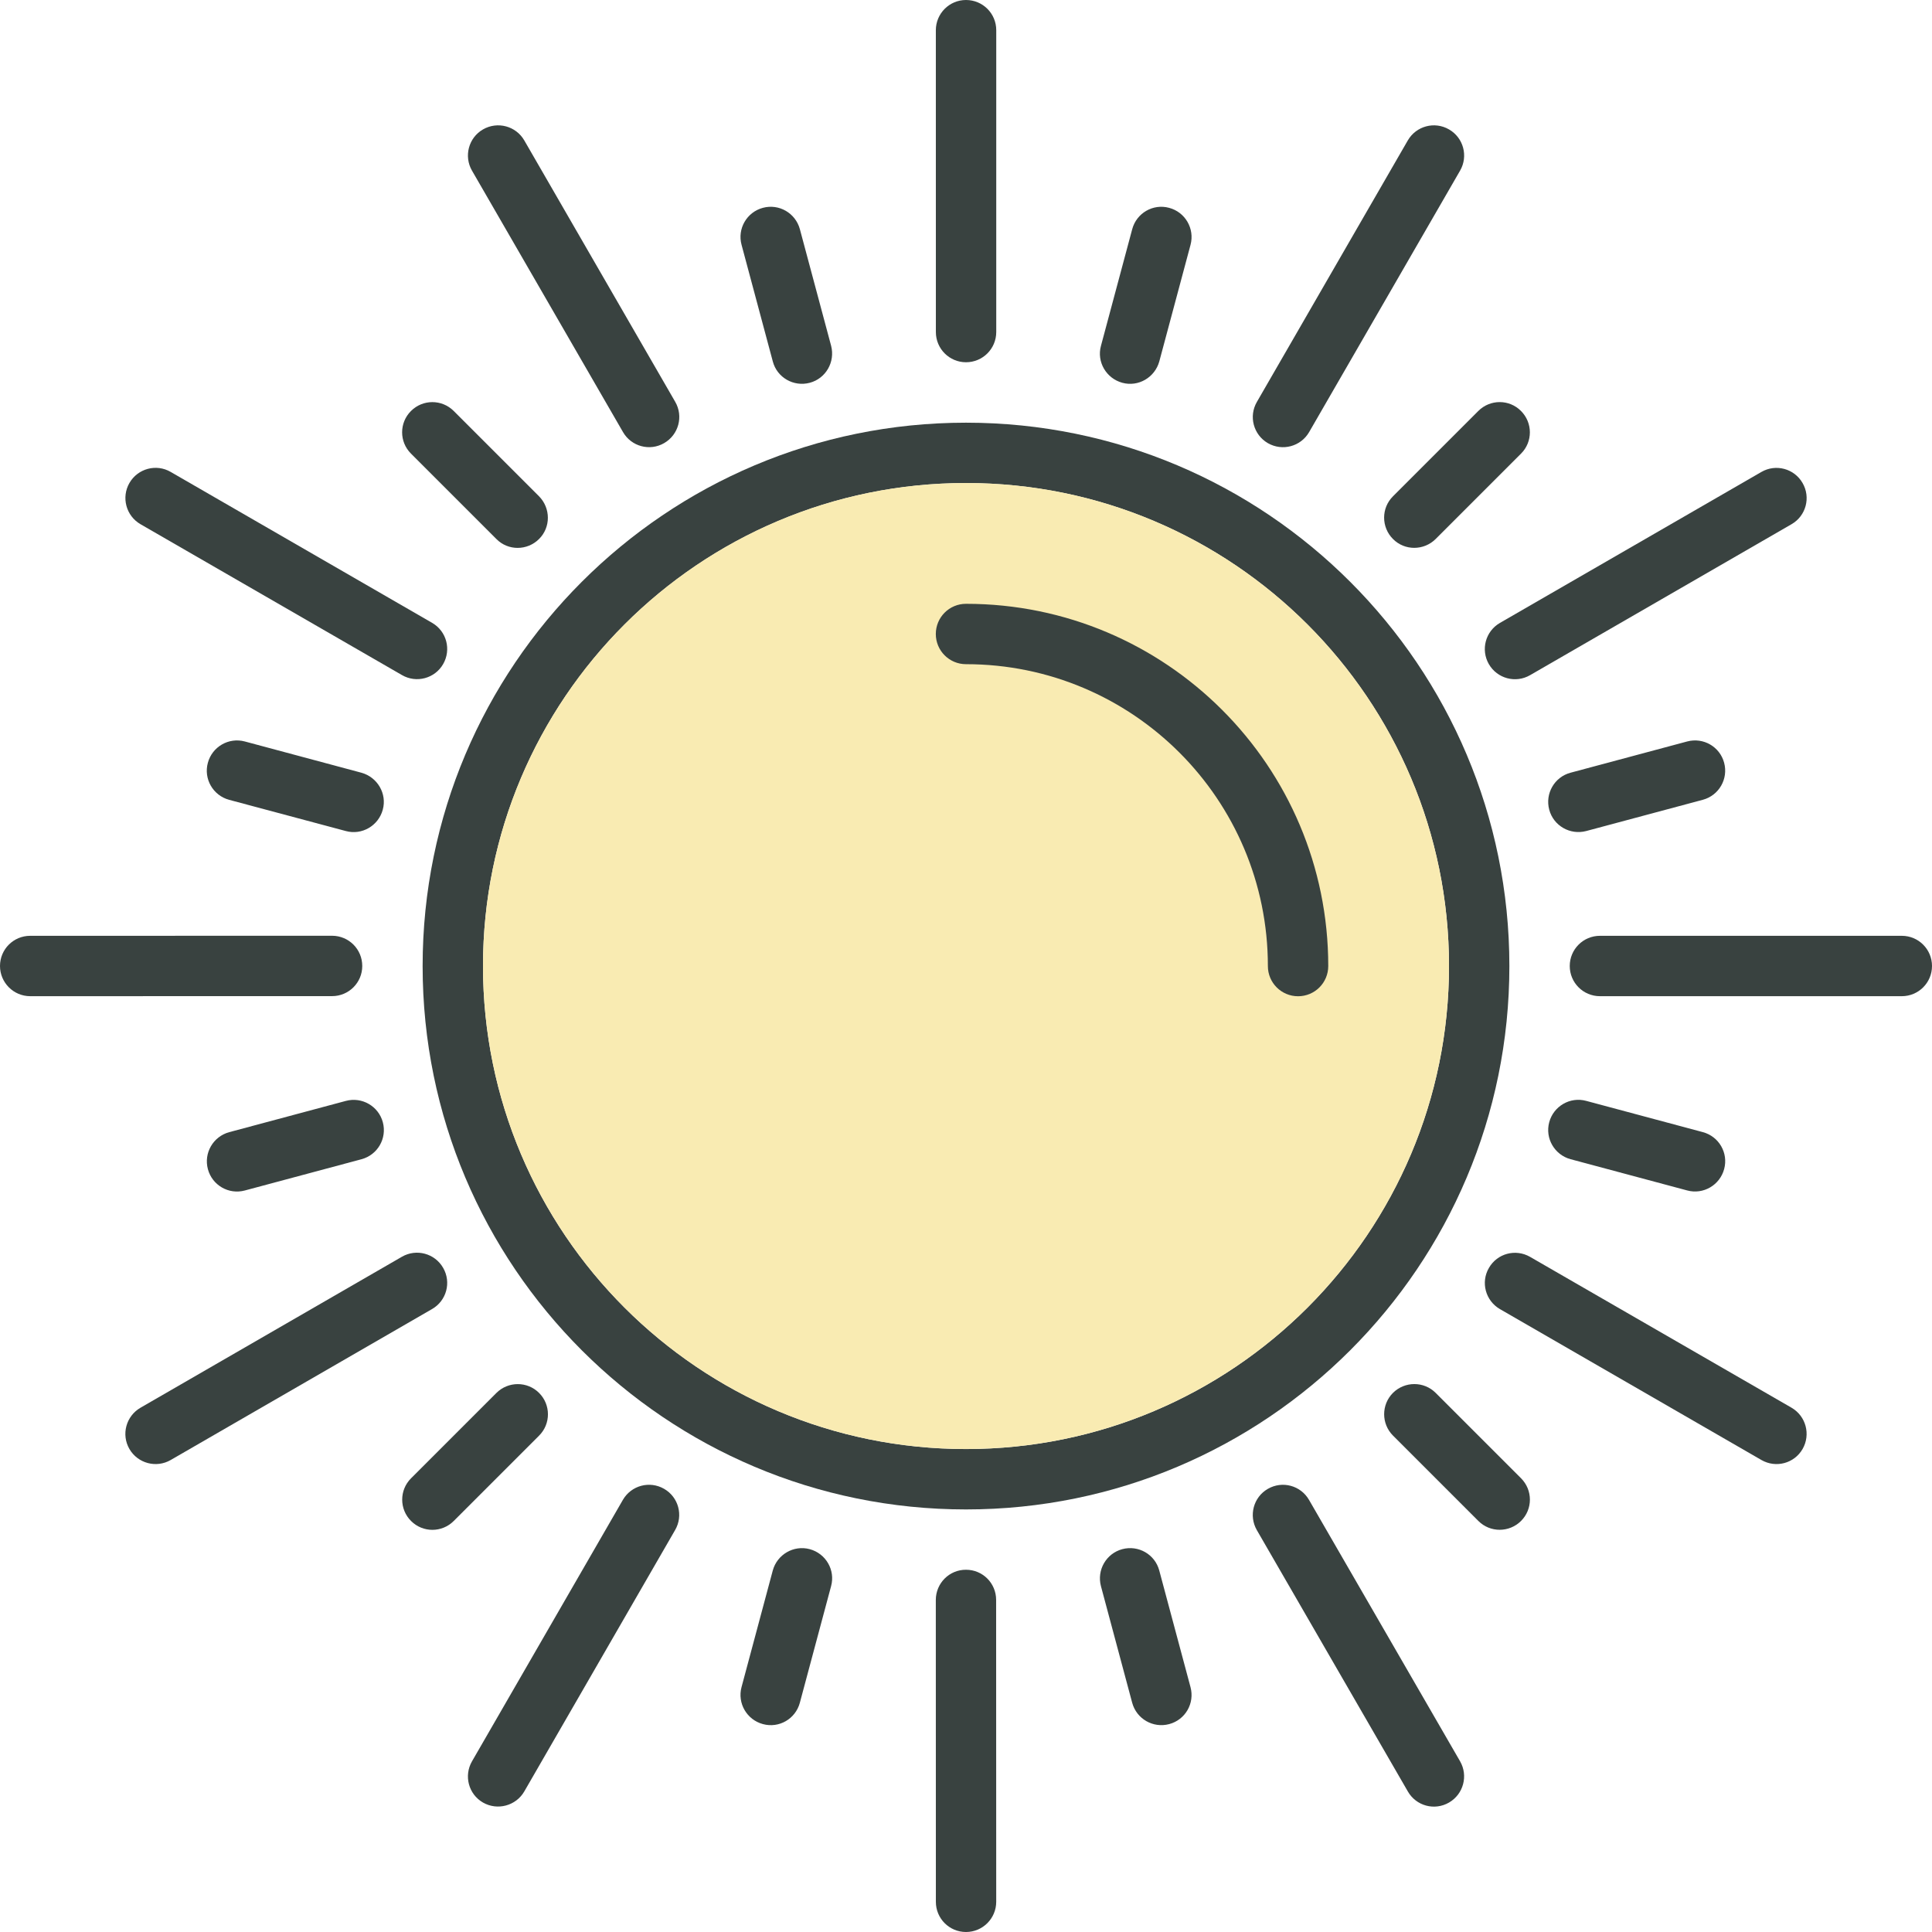
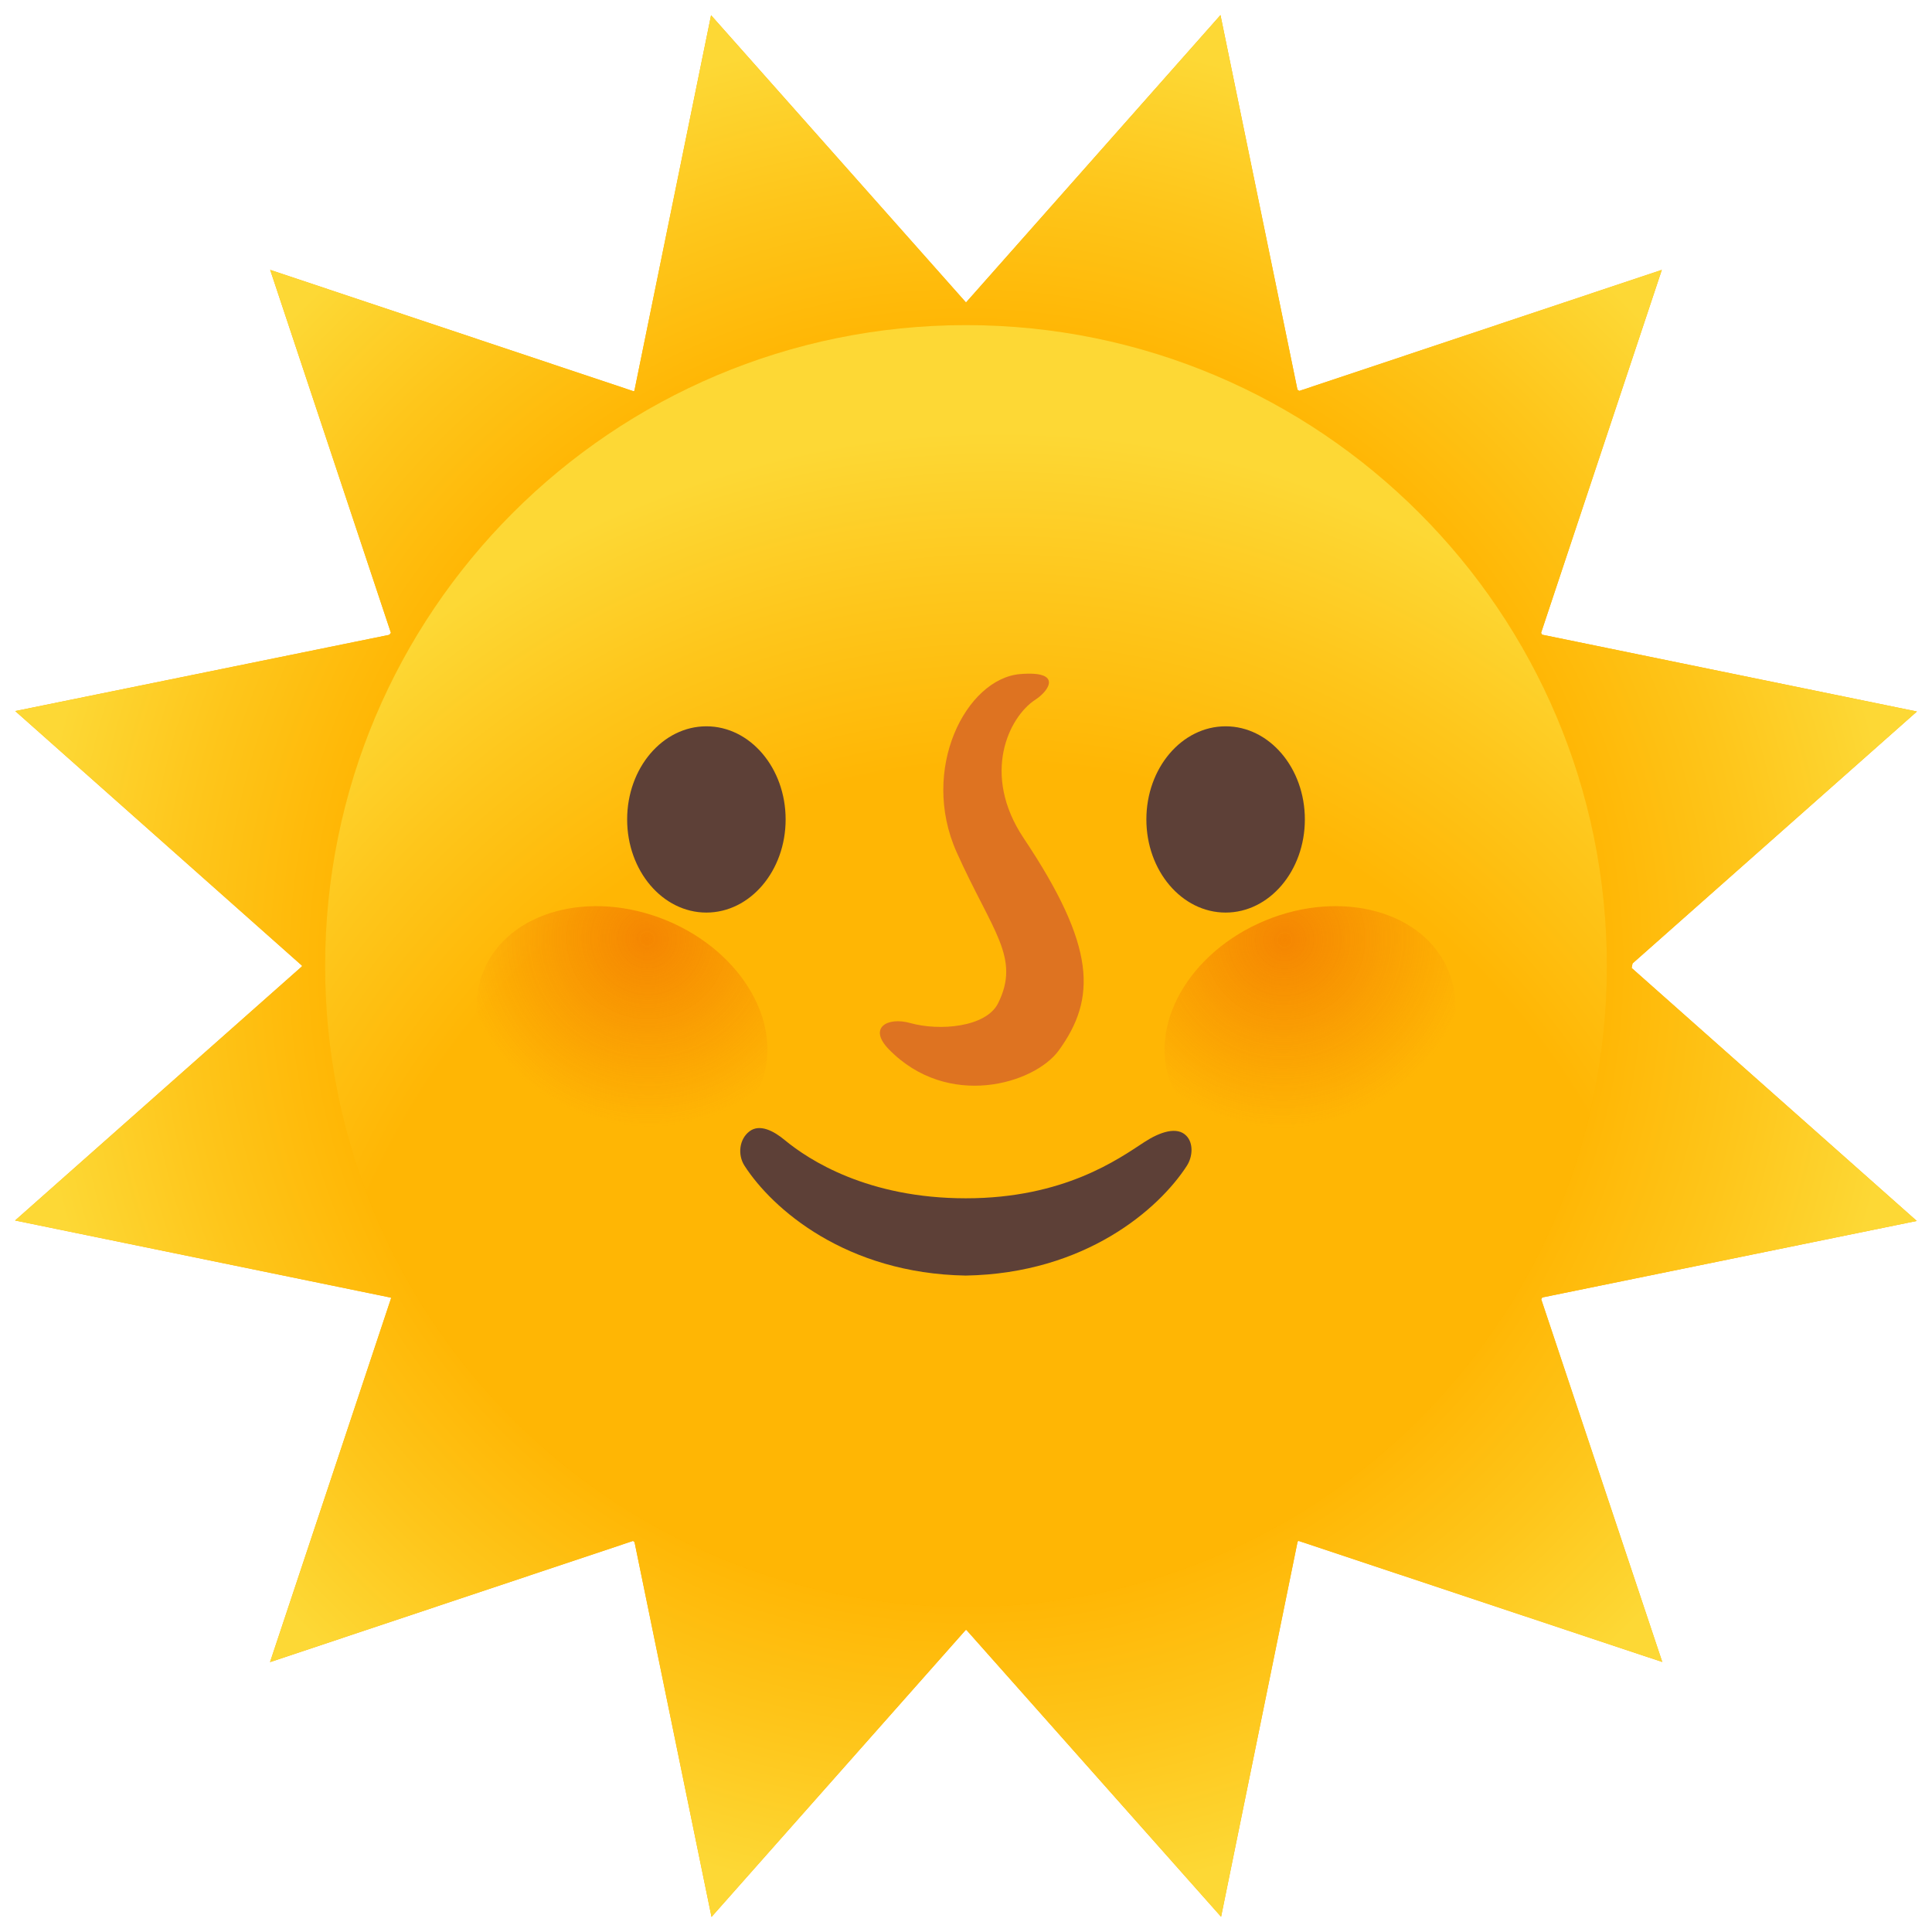
- <svg xmlns="http://www.w3.org/2000/svg" version="1.0" id="Layer_1" width="800px" height="800px" viewBox="0 0 64 64" enable-background="new 0 0 64 64" xml:space="preserve">
-   <g>
-     <path fill-rule="evenodd" clip-rule="evenodd" fill="#394240" d="M32,14.002c-9.941,0-18,8.059-18,18s8.059,18,18,18   s18-8.059,18-18S41.941,14.002,32,14.002z M32,48.002c-8.837,0-16-7.164-16-16s7.163-16,16-16s16,7.164,16,16   S40.837,48.002,32,48.002z" />
-     <path fill-rule="evenodd" clip-rule="evenodd" fill="#394240" d="M63,31H53c-0.553,0-1,0.447-1,1s0.447,1,1,1h10   c0.553,0,1-0.447,1-1S63.553,31,63,31z" />
-     <path fill-rule="evenodd" clip-rule="evenodd" fill="#394240" d="M11.457,36.469l-3.863,1.035   c-0.534,0.145-0.851,0.693-0.707,1.227c0.143,0.533,0.69,0.85,1.225,0.705l3.863-1.035c0.533-0.143,0.85-0.689,0.707-1.225   C12.539,36.643,11.99,36.326,11.457,36.469z" />
-     <path fill-rule="evenodd" clip-rule="evenodd" fill="#394240" d="M49.32,22c0.277,0.479,0.888,0.643,1.367,0.365l8.66-5   c0.479-0.275,0.643-0.887,0.365-1.365c-0.275-0.479-0.887-0.643-1.365-0.365l-8.66,5C49.208,20.912,49.045,21.521,49.32,22z" />
-     <path fill-rule="evenodd" clip-rule="evenodd" fill="#394240" d="M17.858,46.143c-0.39-0.391-1.023-0.389-1.414,0l-2.828,2.828   c-0.391,0.391-0.39,1.025,0.001,1.414c0.39,0.391,1.022,0.391,1.413,0l2.828-2.828C18.249,47.168,18.249,46.533,17.858,46.143z" />
-     <path fill-rule="evenodd" clip-rule="evenodd" fill="#394240" d="M42,14.68c0.479,0.275,1.09,0.113,1.367-0.367l5-8.66   C48.644,5.174,48.48,4.562,48,4.287c-0.478-0.277-1.088-0.113-1.365,0.365l-4.999,8.662C41.358,13.793,41.522,14.402,42,14.68z" />
-     <path fill-rule="evenodd" clip-rule="evenodd" fill="#394240" d="M26.824,51.318c-0.532-0.143-1.08,0.176-1.225,0.707l-1.035,3.863   c-0.143,0.535,0.176,1.082,0.709,1.225c0.533,0.145,1.08-0.172,1.223-0.707l1.035-3.863C27.676,52.012,27.359,51.463,26.824,51.318   z" />
-     <path fill-rule="evenodd" clip-rule="evenodd" fill="#394240" d="M32,12c0.554,0,1.001-0.447,1.002-1V1c0-0.553-0.447-1-1.002-1   c-0.551,0-0.998,0.447-0.999,1l0.001,10C31.002,11.553,31.449,12,32,12z" />
-     <path fill-rule="evenodd" clip-rule="evenodd" fill="#394240" d="M38.402,52.025c-0.141-0.533-0.689-0.85-1.225-0.707   c-0.533,0.143-0.848,0.691-0.707,1.225l1.035,3.863c0.144,0.535,0.693,0.85,1.227,0.707s0.849-0.689,0.705-1.225L38.402,52.025z" />
-     <path fill-rule="evenodd" clip-rule="evenodd" fill="#394240" d="M20.637,14.312c0.275,0.479,0.887,0.643,1.363,0.367   c0.48-0.277,0.645-0.887,0.368-1.367l-5-8.66C17.092,4.174,16.48,4.01,16,4.287c-0.477,0.275-0.641,0.887-0.365,1.365   L20.637,14.312z" />
-     <path fill-rule="evenodd" clip-rule="evenodd" fill="#394240" d="M47.558,46.141c-0.388-0.389-1.022-0.389-1.414,0   c-0.391,0.391-0.388,1.025,0,1.414l2.828,2.828c0.392,0.393,1.025,0.389,1.415,0c0.391-0.391,0.391-1.021-0.001-1.414   L47.558,46.141z" />
-     <path fill-rule="evenodd" clip-rule="evenodd" fill="#394240" d="M4.654,17.365l8.662,4.998c0.477,0.277,1.088,0.113,1.363-0.363   c0.277-0.48,0.115-1.09-0.364-1.367l-8.661-5C5.176,15.355,4.564,15.52,4.287,16C4.013,16.477,4.176,17.088,4.654,17.365z" />
-     <path fill-rule="evenodd" clip-rule="evenodd" fill="#394240" d="M52.027,38.4l3.863,1.035c0.535,0.145,1.082-0.176,1.225-0.709   c0.144-0.533-0.172-1.08-0.707-1.223l-3.863-1.035c-0.531-0.145-1.081,0.172-1.225,0.707C51.176,37.709,51.496,38.256,52.027,38.4z   " />
-     <path fill-rule="evenodd" clip-rule="evenodd" fill="#394240" d="M12,32c0.001-0.555-0.445-1-0.998-1.002L1,31   c-0.552,0-1,0.445-1,1c0.001,0.551,0.448,1,1.001,1l10.001-0.002C11.553,32.998,12.001,32.551,12,32z" />
-     <path fill-rule="evenodd" clip-rule="evenodd" fill="#394240" d="M52.545,27.529l3.863-1.035c0.535-0.143,0.85-0.693,0.706-1.227   c-0.142-0.531-0.688-0.848-1.224-0.705l-3.863,1.035c-0.533,0.141-0.85,0.691-0.707,1.225   C51.461,27.355,52.012,27.67,52.545,27.529z" />
-     <circle fill-rule="evenodd" clip-rule="evenodd" fill="#F9EBB2" cx="32" cy="32" r="16" />
-     <path fill-rule="evenodd" clip-rule="evenodd" fill="#394240" d="M14.68,42c-0.275-0.48-0.886-0.645-1.365-0.369l-8.661,5.002   C4.176,46.91,4.01,47.52,4.287,48c0.277,0.477,0.889,0.641,1.367,0.365l8.66-5.002C14.791,43.088,14.957,42.479,14.68,42z" />
-     <path fill-rule="evenodd" clip-rule="evenodd" fill="#394240" d="M46.144,17.855c0.389,0.393,1.022,0.389,1.414,0l2.828-2.828   c0.392-0.391,0.39-1.023-0.002-1.414c-0.388-0.391-1.021-0.391-1.412,0l-2.828,2.828C45.752,16.83,45.754,17.465,46.144,17.855z" />
-     <path fill-rule="evenodd" clip-rule="evenodd" fill="#394240" d="M22,49.32c-0.479-0.277-1.088-0.113-1.365,0.363l-5,8.664   c-0.275,0.477-0.115,1.088,0.365,1.365c0.479,0.273,1.09,0.109,1.367-0.367l4.998-8.662C22.641,50.207,22.48,49.596,22,49.32z" />
-     <path fill-rule="evenodd" clip-rule="evenodd" fill="#394240" d="M37.178,12.68c0.531,0.145,1.078-0.176,1.225-0.707l1.035-3.863   c0.143-0.535-0.176-1.084-0.709-1.225c-0.531-0.145-1.08,0.172-1.223,0.707l-1.035,3.863C36.324,11.986,36.645,12.535,37.178,12.68   z" />
-     <path fill-rule="evenodd" clip-rule="evenodd" fill="#394240" d="M32,52c-0.553-0.002-0.998,0.445-1,0.998l0.002,10.004   C31.002,63.551,31.445,64,32,64c0.553,0,1-0.449,1.001-1l-0.003-10.002C32.998,52.447,32.555,52,32,52z" />
-     <path fill-rule="evenodd" clip-rule="evenodd" fill="#394240" d="M25.6,11.973c0.139,0.533,0.691,0.85,1.225,0.707   c0.532-0.141,0.846-0.691,0.707-1.225l-1.035-3.863c-0.145-0.535-0.693-0.852-1.227-0.707c-0.531,0.143-0.85,0.689-0.705,1.225   L25.6,11.973z" />
-     <path fill-rule="evenodd" clip-rule="evenodd" fill="#394240" d="M43.363,49.686C43.088,49.209,42.48,49.043,42,49.32   c-0.479,0.275-0.641,0.885-0.367,1.365l5.004,8.66c0.275,0.479,0.883,0.645,1.363,0.367c0.479-0.277,0.642-0.889,0.367-1.367   L43.363,49.686z" />
-     <path fill-rule="evenodd" clip-rule="evenodd" fill="#394240" d="M16.443,17.855c0.387,0.395,1.023,0.391,1.414,0   c0.391-0.387,0.387-1.02,0-1.414l-2.828-2.828c-0.393-0.391-1.025-0.389-1.415,0.002c-0.39,0.389-0.392,1.021,0.001,1.412   L16.443,17.855z" />
-     <path fill-rule="evenodd" clip-rule="evenodd" fill="#394240" d="M59.348,46.633l-8.663-4.998   c-0.478-0.275-1.087-0.115-1.363,0.367c-0.278,0.477-0.112,1.086,0.364,1.363l8.664,5c0.477,0.275,1.086,0.115,1.363-0.365   C59.988,47.52,59.824,46.91,59.348,46.633z" />
-     <path fill-rule="evenodd" clip-rule="evenodd" fill="#394240" d="M11.974,25.598L8.11,24.562c-0.536-0.143-1.083,0.176-1.225,0.709   c-0.144,0.531,0.171,1.08,0.707,1.225l3.863,1.033c0.531,0.146,1.081-0.174,1.225-0.707C12.825,26.293,12.505,25.746,11.974,25.598   z" />
-     <path fill-rule="evenodd" clip-rule="evenodd" fill="#394240" d="M32,20.002c-0.553,0-1,0.447-1,1s0.447,1,1,1   c5.522,0,10,4.477,10,10c0,0.553,0.447,1,1,1s1-0.447,1-1C44,25.375,38.627,20.002,32,20.002z" />
+ <svg xmlns="http://www.w3.org/2000/svg" width="800px" height="800px" viewBox="0 0 128 128" aria-hidden="true" role="img" class="iconify iconify--noto" preserveAspectRatio="xMidYMid meet">
+   <path d="M126.99 80.89L108.1 64.13l.06-.3L127 47.14l-24.83-5.09l-.07-.12l8-24.05l-24.02 8.02l-.12-.08L80.86 1L64.01 20.03h-.02L47.11 1.01l-5.08 24.88l-.06.03l-24.07-8.04l8 24.05c-.04.04-.07.09-.11.13L1.01 47.11l19 16.87l-.01.05L1 80.86l24.89 5.11l.02.04l-8.02 24.11l24.05-8.03l.1.08l5.1 24.83l16.84-19.01h.05l16.87 19l5.07-24.86l.07-.04l24.09 8.02l-8.02-24.03l.07-.12l24.81-5.07z" fill="#ffb300">
+ 
+ </path>
+   <radialGradient id="IconifyId17ecdb2904d178eab20564" cx="64" cy="64" r="75.481" gradientUnits="userSpaceOnUse">
+     <stop offset=".556" stop-color="#ffb604">
+ 
+ </stop>
+     <stop offset=".691" stop-color="#fec61b">
+ 
+ </stop>
+     <stop offset=".822" stop-color="#fdd835">
+ 
+ </stop>
+   </radialGradient>
+   <path d="M126.99 80.89L108.1 64.13l.06-.3L127 47.14l-24.83-5.09l-.07-.12l8-24.05l-24.02 8.02l-.12-.08L80.86 1L64.01 20.03h-.02L47.11 1.01l-5.08 24.88l-.06.03l-24.07-8.04l8 24.05c-.04.04-.07.09-.11.13L1.01 47.11l19 16.87l-.01.05L1 80.86l24.89 5.11l.02.04l-8.02 24.11l24.05-8.03l.1.08l5.1 24.83l16.84-19.01h.05l16.87 19l5.07-24.86l.07-.04l24.09 8.02l-8.02-24.03l.07-.12l24.81-5.07z" fill="url(#IconifyId17ecdb2904d178eab20564)">
+ 
+ </path>
+   <circle cx="64" cy="64" r="42.46" fill="#ffb300">
+ 
+ </circle>
+   <radialGradient id="IconifyId17ecdb2904d178eab20565" cx="66.147" cy="100.924" r="66.57" gradientTransform="matrix(1 0 0 1.0876 0 -8.844)" gradientUnits="userSpaceOnUse">
+     <stop offset=".694" stop-color="#ffb604">
+ 
+ </stop>
+     <stop offset=".849" stop-color="#fec61b">
+ 
+ </stop>
+     <stop offset="1" stop-color="#fdd835">
+ 
+ </stop>
+   </radialGradient>
+   <circle cx="64" cy="64" r="42.46" fill="url(#IconifyId17ecdb2904d178eab20565)">
+ 
+ </circle>
+   <g fill="#5d4037">
+     <ellipse cx="46.8" cy="54.29" rx="5.25" ry="6.17">
+ 
+ </ellipse>
+     <ellipse cx="81.2" cy="54.29" rx="5.25" ry="6.17">
+ 
+ </ellipse>
  </g>
+   <path d="M75.81 75.67c-1.7 1.11-5.31 3.72-11.82 3.72S53.59 76.85 52 75.54c-.73-.61-1.66-1.1-2.34-.59c-.68.51-.81 1.55-.33 2.29c1.84 2.85 6.71 7.13 14.65 7.27c7.94-.14 12.81-4.42 14.65-7.27c.4-.62.44-1.51-.03-1.99c-.61-.64-1.75-.26-2.79.42z" fill="#5d4037">
+ 
+ </path>
+   <path d="M58.89 69.52c-1.39-1.42-.11-2.17 1.42-1.74c1.93.54 5.01.28 5.81-1.3c1.52-3.04-.38-4.76-2.74-10.02c-2.46-5.5.63-11.49 4.2-11.8c2.86-.24 1.91 1.12 1.01 1.7c-1.75 1.14-3.6 4.93-.77 9.17c4.82 7.21 4.82 10.62 2.33 14.06c-1.61 2.22-7.35 3.94-11.26-.07z" fill="#de7321">
+ 
+ </path>
+   <radialGradient id="IconifyId17ecdb2904d178eab20566" cx="-1858.159" cy="139.608" r="15.525" gradientTransform="matrix(-.7447 -.3192 -.3117 .736 -1297.374 -633.673)" gradientUnits="userSpaceOnUse">
+     <stop offset="0" stop-color="#ef6c00">
+ 
+ </stop>
+     <stop offset="1" stop-color="#ef6c00" stop-opacity="0">
+ 
+ </stop>
+   </radialGradient>
+   <path d="M50.38 71.89c-1.63 3.93-7.05 5.42-12.12 3.33c-5.06-2.09-7.85-6.98-6.22-10.91c1.63-3.93 7.05-5.42 12.12-3.33c5.06 2.09 7.85 6.98 6.22 10.91z" opacity=".65" fill="url(#IconifyId17ecdb2904d178eab20566)">
+ 
+ </path>
+   <radialGradient id="IconifyId17ecdb2904d178eab20567" cx="200.244" cy="-2.317" r="15.525" gradientTransform="matrix(.7447 -.3192 .3117 .736 -63.29 127.89)" gradientUnits="userSpaceOnUse">
+     <stop offset="0" stop-color="#ef6c00">
+ 
+ </stop>
+     <stop offset="1" stop-color="#ef6c00" stop-opacity="0">
+ 
+ </stop>
+   </radialGradient>
+   <path d="M77.62 71.89c1.63 3.93 7.05 5.42 12.12 3.33c5.06-2.09 7.85-6.98 6.22-10.91c-1.63-3.93-7.05-5.42-12.12-3.33c-5.06 2.09-7.85 6.98-6.22 10.91z" opacity=".65" fill="url(#IconifyId17ecdb2904d178eab20567)">
+ 
+ </path>
</svg>
